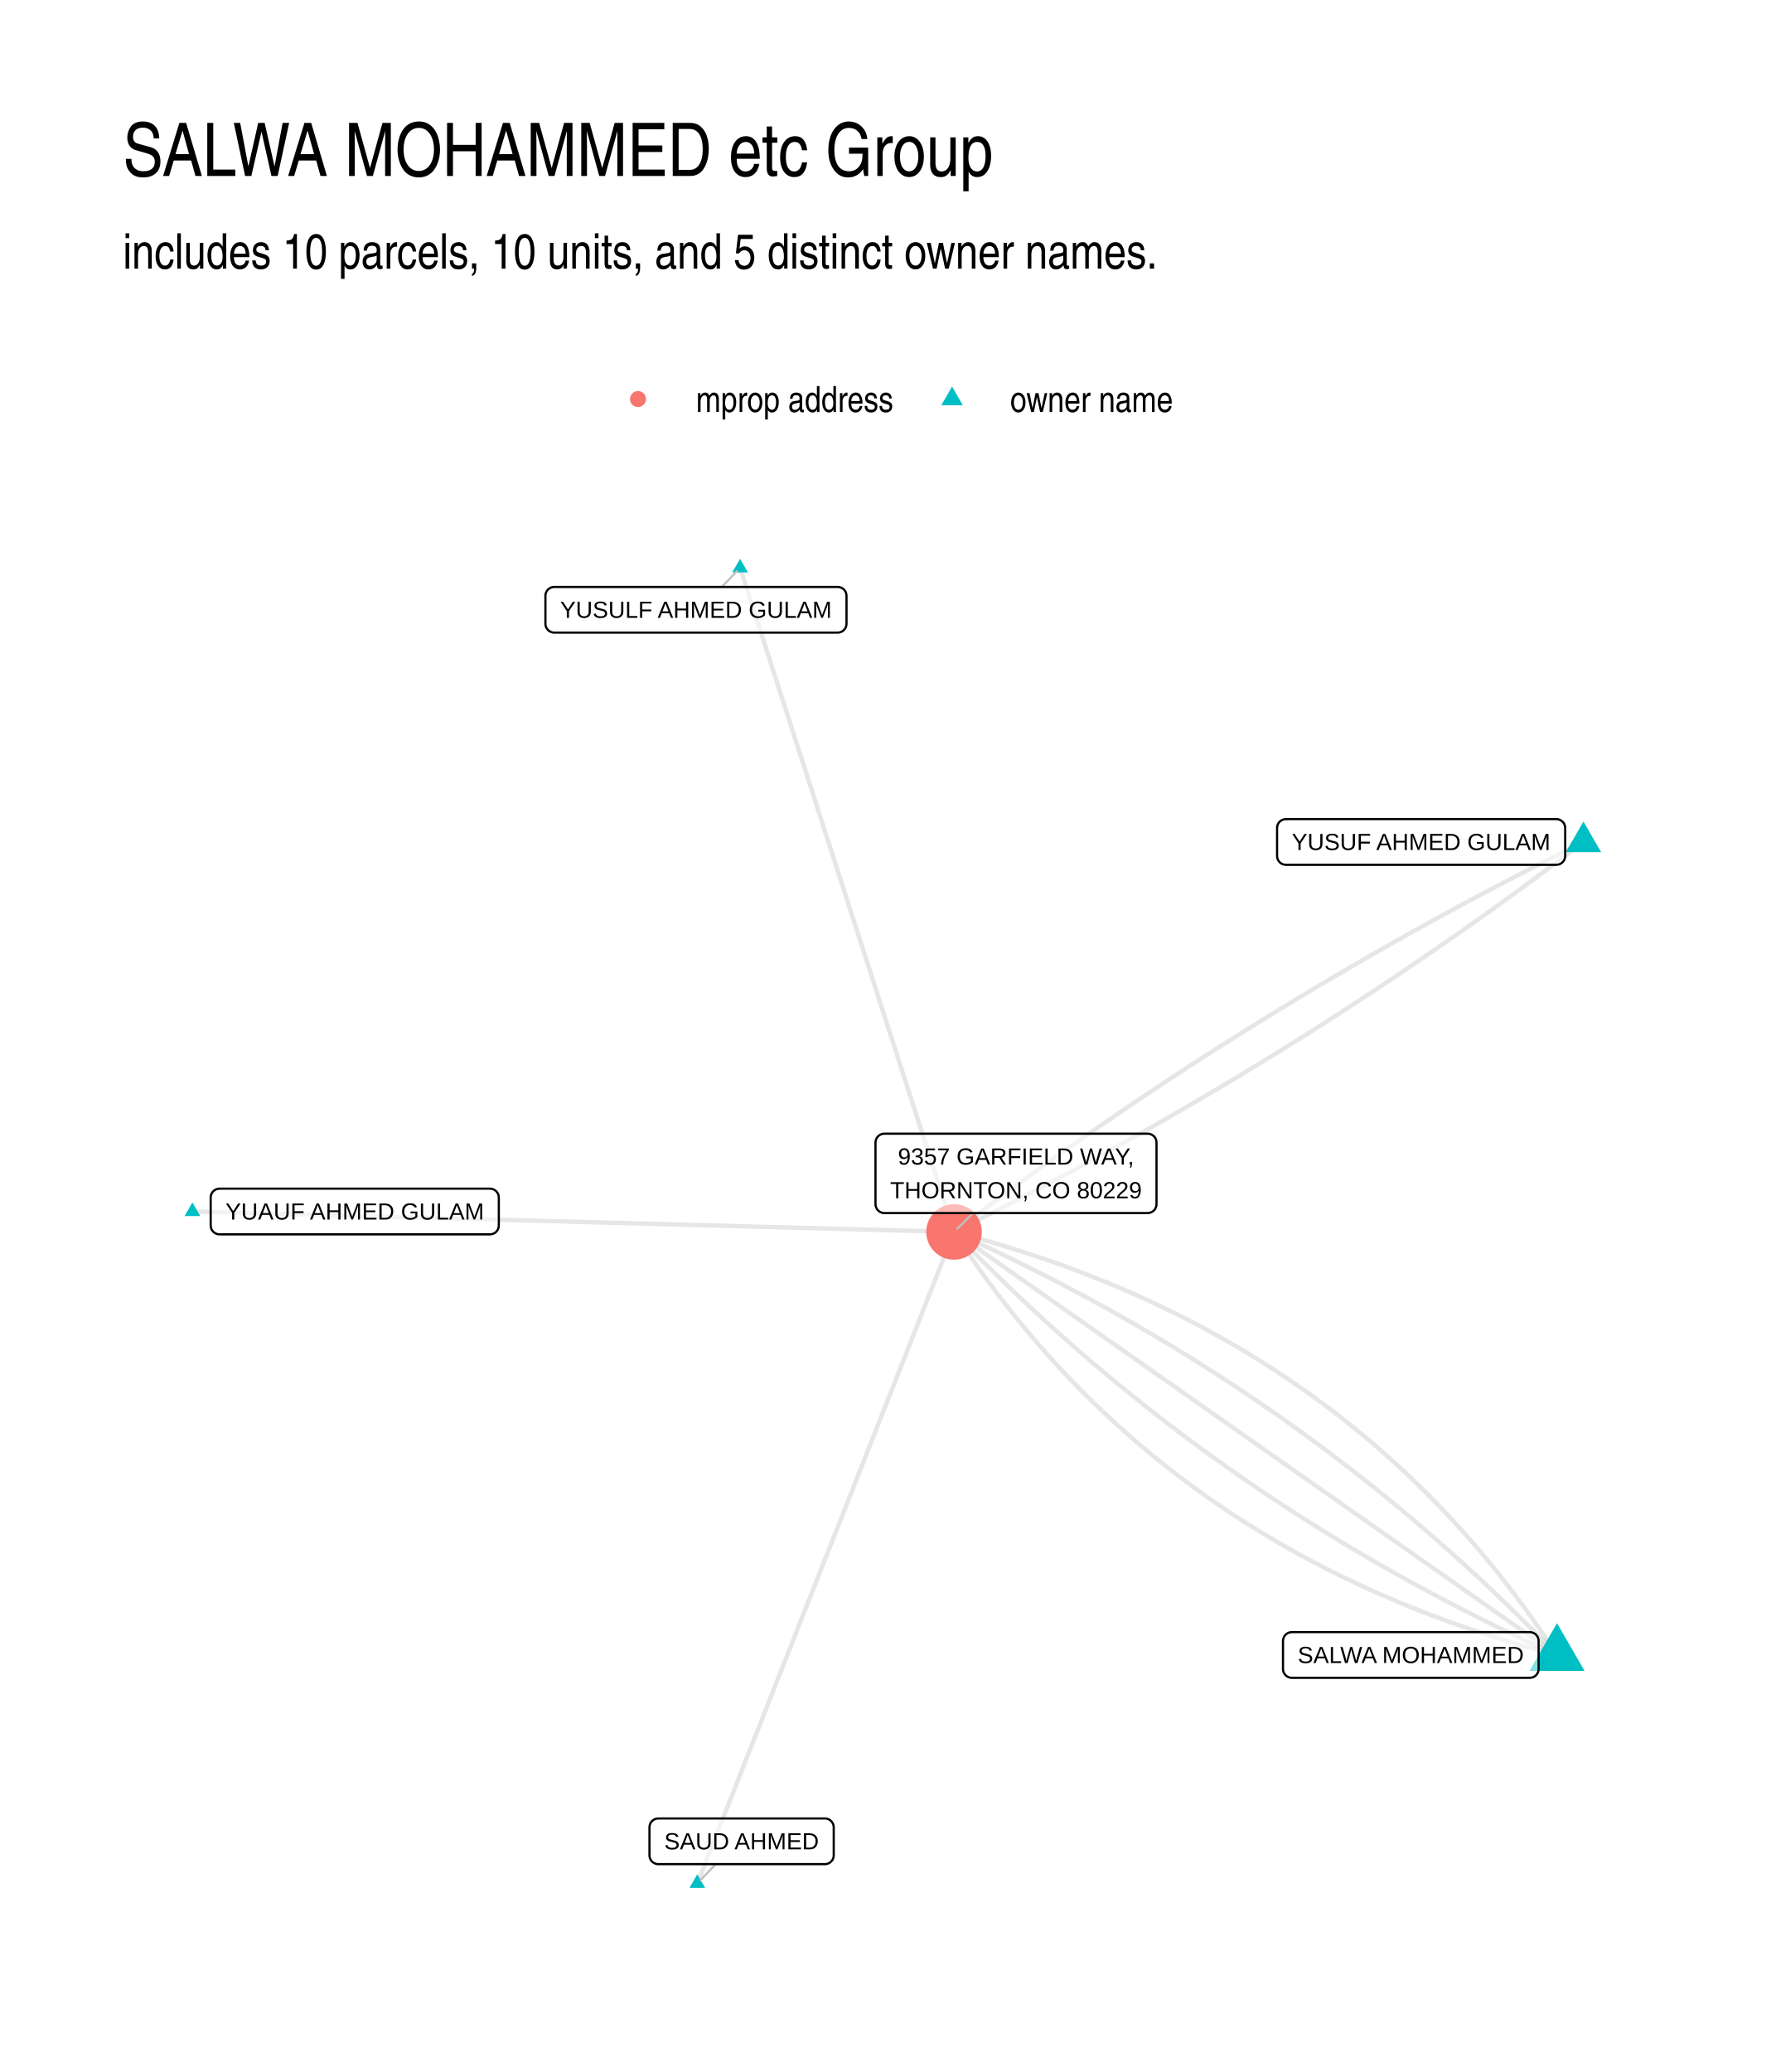
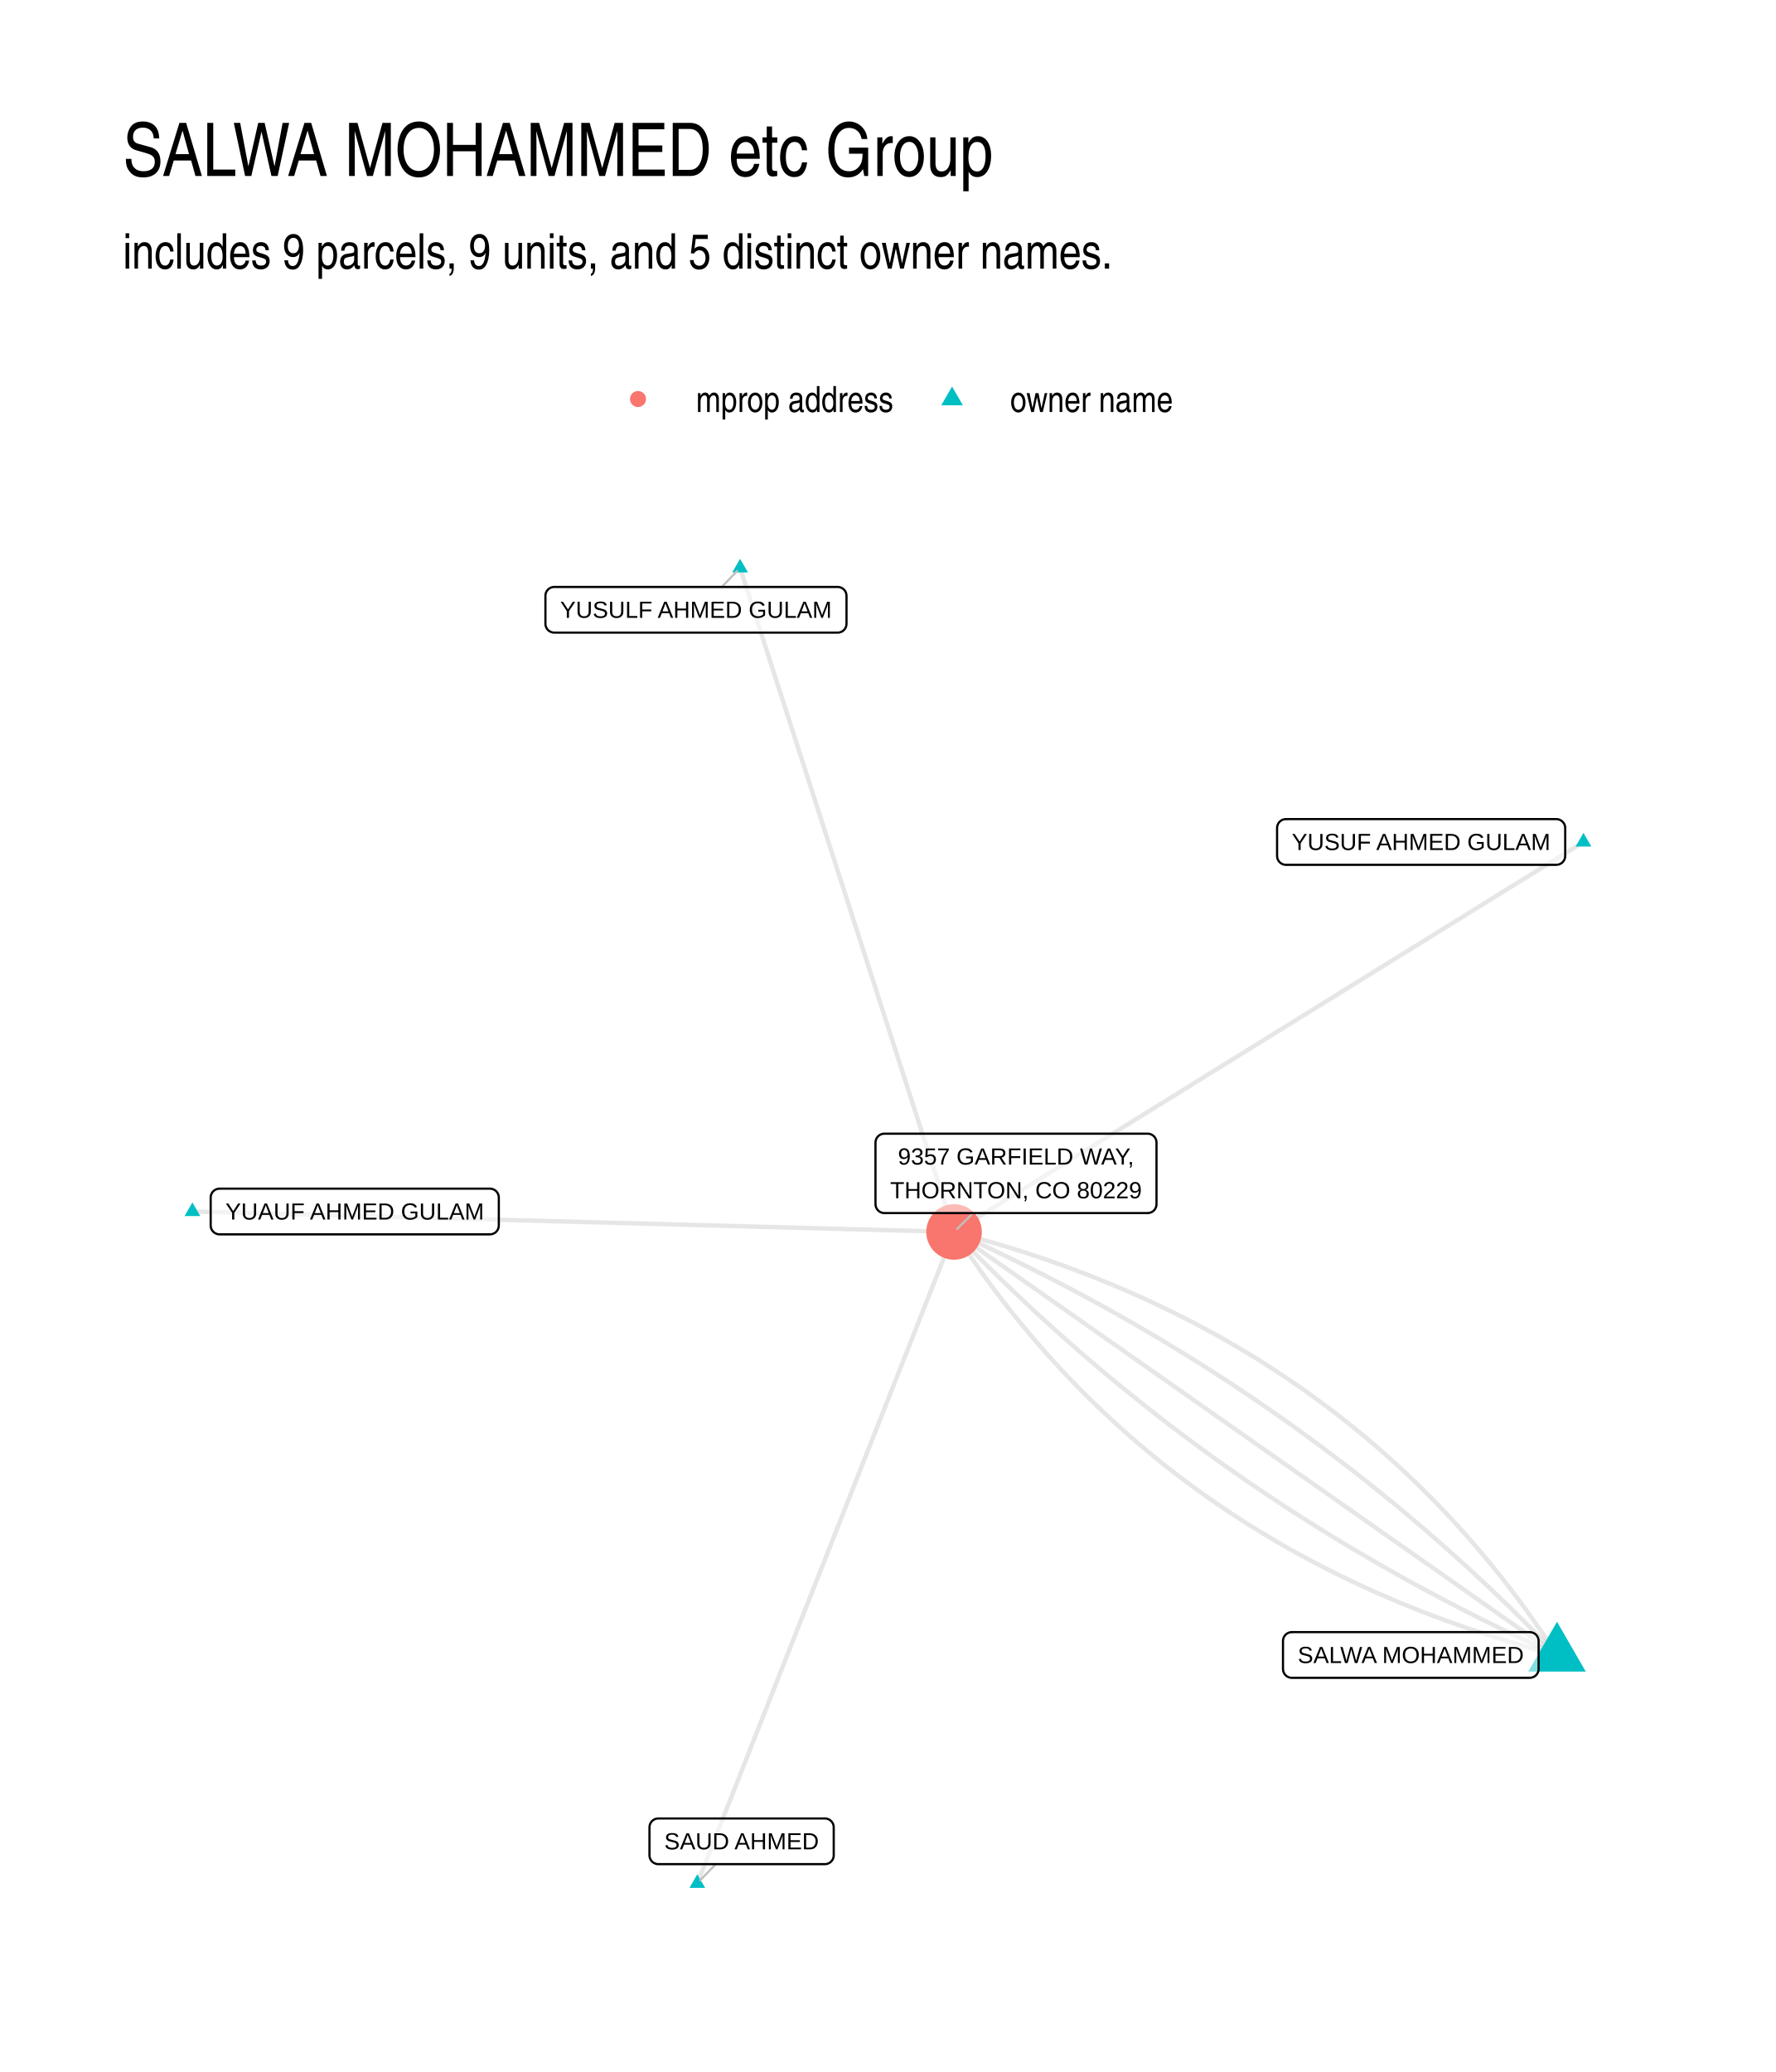
<svg xmlns="http://www.w3.org/2000/svg" width="576" height="672" viewBox="0 0 432 504">
  <g class="svglite">
    <defs>
      <style>.svglite line,.svglite polyline,.svglite polygon,.svglite path,.svglite circle{fill:none;stroke:#000000;stroke-linecap:round;stroke-linejoin:round;stroke-miterlimit:10.00}.svglite text{white-space:pre}.svglite g.glyphgroup path{fill:inherit;stroke:none}</style>
    </defs>
    <rect width="100%" height="100%" style="stroke-linecap:round;stroke-linejoin:round;stroke-miterlimit:10.00;stroke:none;fill:#FFFFFF" />
    <defs>
      <clipPath id="cpMC4wMHw0MzIuMDB8MC4wMHw1MDQuMDA=">
        <path d="M0 0h432v504H0z" />
      </clipPath>
    </defs>
    <g clip-path="url(#cpMC4wMHw0MzIuMDB8MC4wMHw1MDQuMDA=)">
      <path d="M0 0h432v504H0z" style="stroke-width:1.07;stroke:none;fill:#FFFFFF" />
    </g>
    <defs>
      <clipPath id="cpMjkuODl8NDAyLjExfDEyMi4xNHw0NzQuMTE=">
        <path d="M29.89 122.14h372.22v351.97H29.89z" />
      </clipPath>
    </defs>
    <g clip-path="url(#cpMjkuODl8NDAyLjExfDEyMi4xNHw0NzQuMTE=)">
-       <path d="m378.76 402.56-1.03-1.57-1.04-1.56-1.04-1.55-1.06-1.54-1.07-1.53-1.07-1.52-1.08-1.51-1.1-1.49-1.1-1.49-1.11-1.47-1.12-1.46-1.13-1.46-1.14-1.44-1.15-1.43-1.16-1.42-1.16-1.41-1.18-1.4-1.19-1.38-1.19-1.38-1.21-1.37-1.21-1.35-1.22-1.34-1.23-1.34-1.24-1.32-1.25-1.31-1.26-1.3-1.27-1.29-1.28-1.28-1.29-1.27-1.29-1.25-1.31-1.25-1.32-1.23-1.32-1.23-1.33-1.21-1.35-1.2-1.35-1.19-1.36-1.19-1.37-1.17-1.38-1.15-1.39-1.15-1.4-1.14-1.4-1.13-1.42-1.11-1.43-1.11-1.43-1.09-1.45-1.08-1.45-1.07-1.46-1.07-1.48-1.05-1.48-1.04-1.49-1.02-1.5-1.02-1.51-1.01-1.52-.99-1.52-.99-1.54-.97-1.55-.97-1.55-.95-1.57-.94-1.57-.93-1.59-.92-1.59-.91-1.6-.9-1.61-.89-1.62-.87-1.63-.87-1.64-.85-1.65-.85-1.66-.83-1.66-.82-1.68-.81-1.68-.8-1.7-.79-1.7-.78-1.71-.77-1.73-.75-1.73-.75-1.74-.74-1.75-.72-1.76-.71-1.76-.7-1.78-.7-1.79-.68-1.8-.67-1.8-.66-1.82-.64-1.82-.64-1.83-.63-1.84-.61-1.86-.61-1.86-.59-1.87-.58-1.88-.58-1.88-.56-1.9-.55-1.91-.54-1.92-.53-1.92-.51-1.94-.51m153.11-94.86-1.65.82-1.65.82-1.64.83-1.65.83-1.64.83-1.64.83-1.64.84-1.64.84-1.63.84-1.63.84-1.63.85-1.63.85-1.62.85-1.63.86-1.62.86-1.62.86-1.61.86-1.62.87-1.61.87-1.61.88-1.61.87-1.61.88-1.6.88-1.6.89-1.6.88-1.6.89-1.6.9-1.59.89-1.59.9-1.59.9-1.59.91-1.58.9-1.59.91-1.58.92-1.57.91-1.58.92-1.58.92-1.57.93-1.57.92-1.57.93-1.56.93-1.56.94-1.57.94-1.56.94-1.55.94-1.56.95-1.55.95-1.55.95-1.55.96-1.55.96-1.54.96-1.54.96-1.54.97-1.54.97-1.54.97-1.53.97-1.53.98-1.53.98-1.53.99-1.53.98-1.52.99-1.52.99-1.52 1-1.51 1-1.52 1-1.51 1-1.51 1.01-1.51 1.01-1.51 1.01-1.5 1.01-1.5 1.02-1.5 1.02-1.5 1.03-1.49 1.02-1.5 1.03-1.49 1.03-1.49 1.04-1.48 1.04-1.49 1.04-1.48 1.04-1.48 1.05-1.48 1.04-1.48 1.06-1.47 1.05-1.47 1.06-1.47 1.06-1.47 1.06-1.47 1.07-1.46 1.07-1.46 1.07-1.46 1.07-1.46 1.08-1.45 1.08-1.45 1.08-1.46 1.09-1.44 1.09-1.45 1.09-1.44 1.09-1.45 1.1m153.11-94.86-1.44 1.1-1.44 1.09-1.45 1.1-1.45 1.08-1.45 1.09-1.45 1.08-1.46 1.08-1.45 1.08-1.46 1.08-1.46 1.07-1.47 1.07-1.46 1.06-1.47 1.06-1.47 1.07-1.47 1.05-1.48 1.06-1.47 1.05-1.48 1.05-1.48 1.04-1.48 1.05-1.49 1.04-1.49 1.04-1.48 1.03-1.5 1.03-1.49 1.03-1.49 1.03-1.5 1.02-1.5 1.02-1.5 1.02-1.51 1.01-1.5 1.02-1.51 1.01-1.51 1-1.51 1-1.52 1.01-1.52.99-1.51 1-1.53.99-1.52.99-1.52.99-1.53.98-1.53.98-1.53.98-1.54.97-1.53.98-1.54.97-1.54.96-1.54.97-1.55.96-1.54.96-1.55.95-1.55.95-1.56.95-1.55.95-1.56.94-1.56.95-1.56.93-1.56.94-1.57.93-1.57.93-1.57.93-1.57.92-1.57.92-1.58.92-1.58.92-1.58.91-1.58.91-1.59.91-1.58.9-1.59.9-1.59.9-1.6.9-1.59.89-1.6.89-1.6.89-1.6.88-1.61.88-1.6.88-1.61.88-1.61.87-1.61.87-1.62.87-1.62.86-1.61.87-1.63.85-1.62.86-1.62.85-1.63.85-1.63.85-1.63.85-1.64.84-1.63.84-1.64.83-1.64.84-1.65.83-1.64.82-1.65.83-1.65.82-1.65.82m-52.04-161.52.52 1.63.53 1.63.52 1.63.53 1.63.52 1.63.53 1.64.53 1.63.52 1.63.53 1.63.52 1.63.53 1.63.52 1.63.53 1.64.53 1.63.52 1.63.53 1.63.52 1.63.53 1.63.53 1.64.52 1.63.53 1.63.52 1.63.53 1.63.52 1.63.53 1.64.53 1.63.52 1.63.53 1.63.52 1.63.53 1.63.52 1.63.53 1.64.53 1.63.52 1.63.53 1.63.52 1.63.53 1.63.52 1.64.53 1.63.53 1.63.52 1.63.53 1.63.52 1.63.53 1.63.52 1.64.53 1.63.53 1.63.52 1.63.53 1.63.52 1.63.53 1.64.52 1.63.53 1.63.53 1.63.52 1.63.53 1.63.52 1.63.53 1.64.52 1.63.53 1.63.53 1.63.52 1.63.53 1.63.52 1.64.53 1.63.52 1.63.53 1.63.53 1.63.52 1.63.53 1.64.52 1.63.53 1.63.52 1.63.53 1.63.53 1.63.52 1.63.53 1.64.52 1.63.53 1.63.52 1.63.53 1.63.53 1.63.52 1.64.53 1.63.52 1.63.53 1.63.52 1.63.53 1.63.53 1.63.52 1.64.53 1.63.52 1.63.53 1.63.52 1.63.53 1.63.53 1.64.52 1.63.53 1.63.52 1.63" style="stroke-width:1.07;stroke:#000000;stroke-opacity:0.10;stroke-linecap:butt" />
-       <path d="m378.76 402.56-1.26-1.31-1.26-1.3-1.26-1.29-1.27-1.29-1.27-1.28-1.28-1.28-1.28-1.28-1.29-1.26-1.29-1.27-1.3-1.25-1.3-1.25-1.31-1.25-1.31-1.24-1.31-1.24-1.32-1.23-1.33-1.22-1.32-1.22-1.34-1.21-1.34-1.21-1.34-1.2-1.35-1.2-1.35-1.19-1.36-1.19-1.36-1.18-1.36-1.17-1.37-1.17-1.38-1.17-1.38-1.16-1.38-1.15-1.39-1.15-1.4-1.14-1.39-1.14-1.41-1.13-1.4-1.13-1.42-1.12-1.41-1.11-1.42-1.11-1.43-1.11-1.43-1.1-1.44-1.09-1.44-1.09-1.44-1.08-1.45-1.08-1.45-1.07-1.46-1.07-1.47-1.06-1.46-1.05-1.48-1.05-1.47-1.05-1.48-1.04-1.49-1.03-1.49-1.03-1.5-1.02-1.5-1.02-1.5-1.01-1.51-1.01-1.51-1-1.52-1-1.53-.99-1.52-.98-1.54-.98-1.53-.98-1.55-.96-1.54-.97-1.55-.96-1.56-.95-1.56-.95-1.56-.94-1.57-.93-1.58-.93-1.58-.93-1.58-.92-1.59-.91-1.59-.91-1.6-.91-1.6-.89-1.6-.9-1.62-.88-1.61-.89-1.62-.87-1.63-.87-1.63-.87-1.63-.86-1.64-.85-1.64-.85-1.65-.85-1.65-.83-1.66-.84-1.66-.82-1.67-.83-1.67-.81-1.68-.81-1.68-.81-1.68-.8-1.69-.79-1.7-.79-1.69-.79-1.71-.78-1.71-.77m-185.27-4.97 1.87.05 1.87.05 1.87.05 1.87.05 1.87.05 1.88.05 1.87.05 1.87.05 1.87.05 1.87.05 1.87.05 1.87.05 1.88.05 1.87.05 1.87.05 1.87.05 1.87.05 1.87.05 1.88.05 1.87.05 1.87.05 1.87.05 1.87.05 1.87.06 1.87.05 1.88.05 1.87.05 1.87.05 1.87.05 1.87.05 1.87.05 1.87.05 1.88.05 1.87.05 1.87.05 1.87.05 1.87.05 1.87.05 1.87.05 1.88.05 1.87.05 1.87.05 1.87.05 1.87.05 1.87.05 1.88.05 1.87.05 1.87.05 1.87.05 1.87.05 1.87.05 1.87.05 1.88.05 1.87.05 1.87.05 1.87.05 1.87.05 1.87.05 1.87.05 1.88.05 1.87.05 1.87.05 1.87.05 1.87.05 1.87.05 1.87.05 1.88.05 1.87.05 1.87.05 1.87.05 1.87.05 1.87.05 1.88.06 1.87.05 1.87.05 1.87.05 1.87.05 1.87.05 1.87.05 1.88.05 1.87.05 1.87.05 1.87.05 1.87.05 1.87.05 1.87.05 1.88.05 1.87.05 1.87.05 1.87.05 1.87.05 1.87.05 1.87.05 1.88.05 1.87.05 1.87.05 1.87.05 1.87.05 1.87.05" style="stroke-width:1.07;stroke:#000000;stroke-opacity:0.10;stroke-linecap:butt" />
+       <path d="m378.76 402.56-1.03-1.57-1.04-1.56-1.04-1.55-1.06-1.54-1.07-1.53-1.07-1.52-1.08-1.51-1.1-1.49-1.1-1.49-1.11-1.47-1.12-1.46-1.13-1.46-1.14-1.44-1.15-1.43-1.16-1.42-1.16-1.41-1.18-1.4-1.19-1.38-1.19-1.38-1.21-1.37-1.21-1.35-1.22-1.34-1.23-1.34-1.24-1.32-1.25-1.31-1.26-1.3-1.27-1.29-1.28-1.28-1.29-1.27-1.29-1.25-1.31-1.25-1.32-1.23-1.32-1.23-1.33-1.21-1.35-1.2-1.35-1.19-1.36-1.19-1.37-1.17-1.38-1.15-1.39-1.15-1.4-1.14-1.4-1.13-1.42-1.11-1.43-1.11-1.43-1.09-1.45-1.08-1.45-1.07-1.46-1.07-1.48-1.05-1.48-1.04-1.49-1.02-1.5-1.02-1.51-1.01-1.52-.99-1.52-.99-1.54-.97-1.55-.97-1.55-.95-1.57-.94-1.57-.93-1.59-.92-1.59-.91-1.6-.9-1.61-.89-1.62-.87-1.63-.87-1.64-.85-1.65-.85-1.66-.83-1.66-.82-1.68-.81-1.68-.8-1.7-.79-1.7-.78-1.71-.77-1.73-.75-1.73-.75-1.74-.74-1.75-.72-1.76-.71-1.76-.7-1.78-.7-1.79-.68-1.8-.67-1.8-.66-1.82-.64-1.82-.64-1.83-.63-1.84-.61-1.86-.61-1.86-.59-1.87-.58-1.88-.58-1.88-.56-1.9-.55-1.91-.54-1.92-.53-1.92-.51-1.94-.51m153.11-94.86-1.54.96-1.55.96-1.55.96-1.54.96-1.55.95-1.55.96-1.54.96-1.55.96-1.55.96-1.54.95-1.55.96-1.55.96-1.54.96-1.55.96-1.55.96-1.54.95-1.55.96-1.55.96-1.54.96-1.55.96-1.54.95-1.55.96-1.55.96-1.54.96-1.55.96-1.55.96-1.54.95-1.55.96-1.55.96-1.54.96-1.55.96-1.55.95-1.54.96-1.55.96-1.55.96-1.54.96-1.55.95-1.55.96-1.54.96-1.55.96-1.55.96-1.54.96-1.55.95-1.55.96-1.54.96-1.55.96-1.55.96-1.54.95-1.55.96-1.55.96-1.54.96-1.55.96-1.54.96-1.55.95-1.55.96-1.54.96-1.55.96-1.55.96-1.54.95-1.55.96-1.55.96-1.54.96-1.55.96-1.55.96-1.54.95-1.55.96-1.55.96-1.54.96-1.55.96-1.55.95-1.54.96-1.55.96-1.55.96-1.54.96-1.55.95-1.55.96-1.54.96-1.55.96-1.55.96-1.54.96-1.55.95-1.54.96-1.55.96-1.55.96-1.54.96-1.55.95-1.55.96-1.54.96-1.55.96-1.55.96-1.54.96-1.55.95-1.55.96-1.54.96-1.55.96-1.55.96-1.54.95-1.55.96-1.55.96" style="stroke-width:1.07;stroke:#000000;stroke-opacity:0.10;stroke-linecap:butt" />
+       <path d="m180.04 138.14.52 1.63.53 1.63.52 1.63.53 1.63.52 1.63.53 1.64.53 1.63.52 1.63.53 1.63.52 1.63.53 1.63.52 1.63.53 1.64.53 1.63.52 1.63.53 1.63.52 1.63.53 1.63.53 1.64.52 1.63.53 1.63.52 1.63.53 1.63.52 1.63.53 1.64.53 1.63.52 1.63.53 1.63.52 1.63.53 1.63.52 1.63.53 1.64.53 1.63.52 1.63.53 1.63.52 1.63.53 1.63.52 1.64.53 1.63.53 1.63.52 1.63.53 1.63.52 1.63.53 1.63.52 1.64.53 1.63.53 1.63.52 1.63.53 1.63.52 1.63.53 1.64.52 1.63.53 1.63.53 1.63.52 1.63.53 1.63.52 1.63.53 1.64.52 1.63.53 1.63.53 1.63.52 1.63.53 1.63.52 1.64.53 1.63.52 1.63.53 1.63.53 1.63.52 1.63.53 1.64.52 1.63.53 1.63.52 1.63.53 1.63.53 1.63.52 1.63.53 1.64.52 1.63.53 1.63.52 1.63.53 1.63.53 1.63.52 1.64.53 1.63.52 1.63.53 1.63.52 1.63.53 1.63.53 1.63.52 1.64.53 1.63.52 1.63.53 1.63.52 1.63.53 1.63.53 1.64.52 1.63.53 1.63.52 1.63m146.68 102.9-1.26-1.31-1.26-1.3-1.26-1.29-1.27-1.29-1.27-1.28-1.28-1.28-1.28-1.28-1.29-1.26-1.29-1.27-1.3-1.25-1.3-1.25-1.31-1.25-1.31-1.24-1.31-1.24-1.32-1.23-1.33-1.22-1.32-1.22-1.34-1.21-1.34-1.21-1.34-1.2-1.35-1.2-1.35-1.19-1.36-1.19-1.36-1.18-1.36-1.17-1.37-1.17-1.38-1.17-1.38-1.16-1.38-1.15-1.39-1.15-1.4-1.14-1.39-1.14-1.41-1.13-1.4-1.13-1.42-1.12-1.41-1.11-1.42-1.11-1.43-1.11-1.43-1.1-1.44-1.09-1.44-1.09-1.44-1.08-1.45-1.08-1.45-1.07-1.46-1.07-1.47-1.06-1.46-1.05-1.48-1.05-1.47-1.05-1.48-1.04-1.49-1.03-1.49-1.03-1.5-1.02-1.5-1.02-1.5-1.01-1.51-1.01-1.51-1-1.52-1-1.53-.99-1.52-.98-1.54-.98-1.53-.98-1.55-.96-1.54-.97-1.55-.96-1.56-.95-1.56-.95-1.56-.94-1.57-.93-1.58-.93-1.58-.93-1.58-.92-1.59-.91-1.59-.91-1.6-.91-1.6-.89-1.6-.9-1.62-.88-1.61-.89-1.62-.87-1.63-.87-1.63-.87-1.63-.86-1.64-.85-1.64-.85-1.65-.85-1.65-.83-1.66-.84-1.66-.82-1.67-.83-1.67-.81-1.68-.81-1.68-.81-1.68-.8-1.69-.79-1.7-.79-1.69-.79-1.71-.78-1.71-.77m-185.27-4.97 1.87.05 1.87.05 1.87.05 1.87.05 1.87.05 1.88.05 1.87.05 1.87.05 1.87.05 1.87.05 1.87.05 1.87.05 1.88.05 1.87.05 1.87.05 1.87.05 1.87.05 1.87.05 1.88.05 1.87.05 1.87.05 1.87.05 1.87.05 1.87.06 1.87.05 1.88.05 1.87.05 1.87.05 1.87.05 1.87.05 1.87.05 1.87.05 1.88.05 1.87.05 1.87.05 1.87.05 1.87.05 1.87.05 1.87.05 1.88.05 1.87.05 1.87.05 1.87.05 1.87.05 1.87.05 1.88.05 1.87.05 1.87.05 1.87.05 1.87.05 1.87.05 1.87.05 1.88.05 1.87.05 1.87.05 1.87.05 1.87.05 1.87.05 1.87.05 1.88.05 1.87.05 1.87.05 1.87.05 1.87.05 1.87.05 1.87.05 1.88.05 1.87.05 1.87.05 1.87.05 1.87.05 1.87.05 1.88.06 1.87.05 1.87.05 1.87.05 1.87.05 1.87.05 1.87.05 1.88.05 1.87.05 1.87.05 1.87.05 1.87.05 1.87.05 1.87.05 1.88.05 1.87.05 1.87.05 1.87.05 1.87.05 1.87.05 1.87.05 1.88.05 1.87.05 1.87.05 1.87.05 1.87.05 1.87.05" style="stroke-width:1.07;stroke:#000000;stroke-opacity:0.10;stroke-linecap:butt" />
      <path d="m378.76 402.56-1.48-1.04-1.49-1.04-1.48-1.04-1.48-1.04-1.48-1.04-1.48-1.04-1.48-1.04-1.48-1.04-1.49-1.03-1.48-1.04-1.48-1.04-1.48-1.04-1.48-1.04-1.48-1.04-1.49-1.04-1.48-1.04-1.48-1.04-1.48-1.04-1.48-1.04-1.48-1.04-1.49-1.04-1.48-1.04-1.48-1.04-1.48-1.04-1.48-1.03-1.48-1.04-1.48-1.04-1.49-1.04-1.48-1.04-1.48-1.04-1.48-1.04-1.48-1.04-1.48-1.04-1.49-1.04-1.48-1.04-1.48-1.04-1.48-1.04-1.48-1.04-1.48-1.04-1.48-1.04-1.49-1.04-1.48-1.03-1.48-1.04-1.48-1.04-1.48-1.04-1.48-1.04-1.49-1.04-1.48-1.04-1.48-1.04-1.48-1.04-1.48-1.04-1.48-1.04-1.48-1.04-1.49-1.04-1.48-1.04-1.48-1.04-1.48-1.04-1.48-1.03-1.48-1.04-1.49-1.04-1.48-1.04-1.48-1.04-1.48-1.04-1.48-1.04-1.48-1.04-1.49-1.04-1.48-1.04-1.48-1.04-1.48-1.04-1.48-1.04-1.48-1.04-1.48-1.04-1.49-1.04-1.48-1.03-1.48-1.04-1.48-1.04-1.48-1.04-1.48-1.04-1.49-1.04-1.48-1.04-1.48-1.04-1.48-1.04-1.48-1.04-1.48-1.04-1.48-1.04-1.49-1.04-1.48-1.04-1.48-1.04-1.48-1.04-1.48-1.04-1.48-1.03-1.49-1.04-1.48-1.04-1.48-1.04-1.48-1.04-1.48-1.04-1.48-1.04-1.48-1.04-1.49-1.04" style="stroke-width:1.07;stroke:#000000;stroke-opacity:0.10;stroke-linecap:butt" />
      <path d="m378.76 402.56-1.71-.77-1.7-.78-1.7-.79-1.7-.79-1.69-.79-1.68-.8-1.68-.81-1.68-.81-1.67-.81-1.67-.83-1.66-.82-1.66-.84-1.65-.83-1.65-.85-1.64-.85-1.64-.85-1.63-.86-1.63-.87-1.63-.87-1.62-.87-1.61-.89-1.61-.88-1.61-.9-1.6-.89-1.6-.91-1.59-.91-1.59-.91-1.58-.92-1.58-.93-1.58-.93-1.57-.93-1.56-.94-1.56-.95-1.56-.95-1.55-.96-1.54-.96-1.55-.97-1.53-.98-1.53-.98-1.53-.98-1.53-.99-1.51-1-1.52-1-1.51-1.01-1.5-1.01-1.5-1.02-1.5-1.02-1.49-1.03-1.48-1.03-1.49-1.04-1.47-1.05-1.48-1.05-1.46-1.05-1.47-1.06-1.45-1.07-1.46-1.07-1.45-1.08-1.44-1.08-1.44-1.09-1.44-1.09-1.43-1.1-1.42-1.11-1.43-1.11-1.41-1.11-1.41-1.12-1.41-1.13-1.4-1.13-1.4-1.14-1.4-1.14-1.39-1.15-1.38-1.15-1.38-1.16-1.38-1.17-1.37-1.17-1.36-1.17-1.36-1.18-1.36-1.19-1.35-1.19-1.35-1.2-1.34-1.2-1.34-1.21-1.33-1.21-1.33-1.22-1.33-1.22-1.32-1.23-1.31-1.24-1.31-1.24-1.31-1.25-1.3-1.25-1.3-1.25-1.29-1.27-1.28-1.26-1.29-1.28-1.28-1.28-1.27-1.28-1.27-1.29-1.26-1.29-1.26-1.3-1.26-1.31m-62.46 158.45.63-1.6.64-1.6.63-1.6.63-1.6.63-1.6.63-1.6.63-1.6.63-1.6.63-1.6.63-1.6.63-1.6.63-1.6.64-1.6.63-1.6.63-1.6.63-1.61.63-1.6.63-1.6.63-1.6.63-1.6.63-1.6.63-1.6.63-1.6.64-1.6.63-1.6.63-1.6.63-1.6.63-1.6.63-1.6.63-1.6.63-1.6.63-1.6.63-1.6.63-1.6.64-1.61.63-1.6.63-1.6.63-1.6.63-1.6.63-1.6.63-1.6.63-1.6.63-1.6.63-1.6.63-1.6.64-1.6.63-1.6.63-1.6.63-1.6.63-1.6.63-1.6.63-1.6.63-1.61.63-1.6.63-1.6.63-1.6.64-1.6.63-1.6.63-1.6.63-1.6.63-1.6.63-1.6.63-1.6.63-1.6.63-1.6.63-1.6.63-1.6.64-1.6.63-1.6.63-1.6.63-1.6.63-1.61.63-1.6.63-1.6.63-1.6.63-1.6.63-1.6.63-1.6.64-1.6.63-1.6.63-1.6.63-1.6.63-1.6.63-1.6.63-1.6.63-1.6.63-1.6.63-1.6.63-1.6.64-1.6.63-1.61.63-1.6.63-1.6.63-1.6.63-1.6.63-1.6.63-1.6.63-1.6.63-1.6" style="stroke-width:1.07;stroke:#000000;stroke-opacity:0.10;stroke-linecap:butt" />
      <path d="m378.76 402.56-1.94-.51-1.92-.51-1.92-.53-1.91-.54-1.89-.55-1.89-.56-1.88-.58-1.87-.58-1.86-.59-1.85-.61-1.85-.61-1.83-.63-1.82-.64-1.82-.64-1.8-.66-1.8-.67-1.79-.68-1.77-.69-1.77-.71-1.76-.71-1.75-.72-1.74-.74-1.73-.75-1.73-.75-1.71-.77-1.7-.78-1.7-.79-1.68-.8-1.68-.81-1.66-.82-1.66-.83-1.65-.85-1.64-.85-1.63-.87-1.62-.87-1.61-.89-1.6-.9-1.59-.91-1.59-.92-1.57-.93-1.57-.94-1.55-.95-1.55-.97-1.53-.97-1.53-.99-1.52-.99-1.51-1.01-1.5-1.02-1.49-1.02-1.48-1.04-1.47-1.05-1.47-1.06-1.45-1.08-1.45-1.08-1.43-1.09-1.43-1.11-1.41-1.11-1.41-1.13-1.4-1.14-1.39-1.15-1.38-1.15-1.37-1.17-1.36-1.18-1.35-1.2-1.35-1.2-1.33-1.21-1.32-1.23-1.32-1.23-1.3-1.25-1.3-1.25-1.29-1.27-1.28-1.28-1.26-1.29-1.26-1.3-1.25-1.31-1.25-1.32-1.23-1.34-1.22-1.34-1.21-1.35-1.21-1.37-1.19-1.38-1.19-1.38-1.17-1.4-1.17-1.41-1.16-1.42-1.15-1.43-1.14-1.44-1.13-1.46-1.12-1.46-1.11-1.47-1.1-1.49-1.09-1.49-1.09-1.51-1.07-1.52-1.07-1.53-1.05-1.54-1.05-1.55-1.04-1.56-1.03-1.57" style="stroke-width:1.07;stroke:#000000;stroke-opacity:0.10;stroke-linecap:butt" />
-       <path d="m378.76 394.82 6.7 11.61h-13.41zm6.43-194.99 4.31 7.46h-8.62zm-205.15-63.9 1.91 3.31h-3.83zM46.81 292.48l1.91 3.32h-3.83zM169.62 455.9l1.92 3.32h-3.83z" style="stroke-width:0.71;stroke:none;fill:#00BFC4" />
+       <path d="m378.76 394.48 6.99 12.12h-13.99zm6.43-191.89 1.92 3.32h-3.83zm-205.15-66.66 1.91 3.31h-3.83zM46.81 292.48l1.91 3.32h-3.83zM169.62 455.9l1.92 3.32h-3.83z" style="stroke-width:0.71;stroke:none;fill:#00BFC4" />
      <circle cx="232.08" cy="299.66" r="6.76" style="stroke-width:0.71;stroke:none;fill:#F8766D" />
-       <path d="m175.58 142.77 3.68-3.82m-5.15 314.49-3.71 3.86m66.31-162.23-3.83 3.8" style="stroke-width:0.53;stroke:#BFBFBF" />
+       <path d="m175.58 142.77 3.72-3.87m-5.19 314.54-3.75 3.9m66.35-162.27-3.87 3.84" style="stroke-width:0.53;stroke:#BFBFBF" />
      <path d="M314.26 408.12h57.86-.08l.34-.02.34-.07.33-.12.3-.17.27-.22.23-.26.19-.3.13-.32.09-.33.02-.35h0v-6.8h0l-.02-.34-.09-.34-.13-.32-.19-.3-.23-.26-.27-.22-.3-.17-.33-.12-.34-.07-.26-.02h-57.86l.26.02-.35-.02-.34.05-.34.09-.31.15-.29.2-.25.24-.21.28-.16.31-.11.33-.05.34-.01.17v6.8l.01-.18v.35l.05.35.11.33.16.3.21.28.25.24.29.2.31.15.34.1.34.04z" style="stroke-width:0.53;fill:#FFFFFF;fill-opacity:0.50" />
      <text x="343.19" y="404.52" lengthAdjust="spacingAndGlyphs" style="font-size:5.69px;font-family:&quot;Liberation Sans&quot;" text-anchor="middle" textLength="54.98">SALWA MOHAMMED</text>
      <path d="M312.82 210.36h65.77-.09l.35-.02.34-.07.32-.12.31-.17.26-.22.24-.26.18-.3.14-.32.08-.33.03-.35h0v-6.8h0l-.03-.34-.08-.34-.14-.32-.18-.29-.24-.26-.26-.22-.31-.18-.32-.12-.34-.07-.26-.02h-65.77l.26.02-.35-.02-.34.05-.34.09-.31.15-.29.2-.25.24-.21.28-.16.31-.11.33-.05.34-.01.17v6.8l.01-.17v.34l.05.35.11.33.16.3.21.28.25.24.29.2.31.15.34.1.34.04z" style="stroke-width:0.53;fill:#FFFFFF;fill-opacity:0.50" />
      <text x="345.7" y="206.76" lengthAdjust="spacingAndGlyphs" style="font-size:5.69px;font-family:&quot;Liberation Sans&quot;" text-anchor="middle" textLength="62.89">YUSUF AHMED GULAM</text>
      <path d="M134.84 153.88h68.92-.08l.34-.01.34-.07.33-.12.3-.18.27-.22.23-.26.19-.29.13-.32.08-.34.03-.35h0v-6.79h0l-.03-.35-.08-.34-.13-.32-.19-.29-.23-.26-.27-.22-.3-.17-.33-.13-.34-.07-.26-.01h-68.92l.26.01-.35-.01-.35.04-.33.1-.31.15-.29.19-.25.25-.21.27-.16.31-.11.33-.06.34v6.97-.17.35l.06.34.11.33.16.31.21.28.25.24.29.19.31.15.33.1.35.04z" style="stroke-width:0.53;fill:#FFFFFF;fill-opacity:0.50" />
      <text x="169.3" y="150.28" lengthAdjust="spacingAndGlyphs" style="font-size:5.69px;font-family:&quot;Liberation Sans&quot;" text-anchor="middle" textLength="66.05">YUSULF AHMED GULAM</text>
      <path d="M53.41 300.25h65.77-.09l.35-.02.34-.07.33-.12.3-.17.27-.22.23-.26.18-.3.14-.32.08-.33.03-.35h0v-6.8h0l-.03-.34-.08-.34-.14-.32-.18-.29-.23-.27-.27-.21-.3-.18-.33-.12-.34-.07-.26-.02H53.41l.26.02-.35-.02-.34.05-.33.09-.32.15-.28.2-.26.24-.2.28-.17.31-.11.33-.05.34-.01.17v6.8l.01-.17v.34l.05.35.11.33.17.3.2.28.26.24.28.2.32.15.33.1.34.04z" style="stroke-width:0.53;fill:#FFFFFF;fill-opacity:0.50" />
      <text x="86.3" y="296.65" lengthAdjust="spacingAndGlyphs" style="font-size:5.69px;font-family:&quot;Liberation Sans&quot;" text-anchor="middle" textLength="62.89">YUAUF AHMED GULAM</text>
      <path d="M160.15 453.44h40.5-.08l.34-.01.34-.07.33-.13.3-.17.27-.22.23-.26.19-.29.13-.32.09-.34.02-.35h0v-6.79h0l-.02-.35-.09-.34-.13-.32-.19-.29-.23-.26-.27-.22-.3-.18-.33-.12-.34-.07-.26-.01h-40.5l.26.01-.35-.01-.34.04-.34.1-.31.14-.29.2-.25.24-.21.28-.16.31-.11.33-.05.34-.01.18v6.79l.01-.17v.35l.05.34.11.33.16.31.21.27.25.25.29.19.31.15.34.1.34.04z" style="stroke-width:0.53;fill:#FFFFFF;fill-opacity:0.50" />
      <text x="180.4" y="449.84" lengthAdjust="spacingAndGlyphs" style="font-size:5.69px;font-family:&quot;Liberation Sans&quot;" text-anchor="middle" textLength="37.62">SAUD AHMED</text>
      <path d="M215.13 295.07h64.04-.09l.35-.02.34-.07.33-.12.3-.17.27-.22.23-.26.18-.3.14-.32.08-.33.03-.35h0v-14.99h0l-.03-.35-.08-.34-.14-.32-.18-.29-.23-.26-.27-.22-.3-.17-.33-.13-.34-.07-.26-.01h-64.04l.26.01-.34-.01-.35.04-.33.1-.32.15-.28.19-.25.25-.21.27-.16.31-.11.33-.06.34-.01.18v14.99l.01-.18v.35l.06.35.11.33.16.3.21.28.25.24.28.2.32.15.33.1.35.04z" style="stroke-width:0.53;fill:#FFFFFF;fill-opacity:0.50" />
      <text x="247.15" y="283.27" lengthAdjust="spacingAndGlyphs" style="font-size:5.69px;font-family:&quot;Liberation Sans&quot;" text-anchor="middle" textLength="57.39">9357 GARFIELD WAY,</text>
      <text x="247.15" y="291.47" lengthAdjust="spacingAndGlyphs" style="font-size:5.69px;font-family:&quot;Liberation Sans&quot;" text-anchor="middle" textLength="61.16">THORNTON, CO 80229</text>
    </g>
    <g clip-path="url(#cpMC4wMHw0MzIuMDB8MC4wMHw1MDQuMDA=)">
      <circle cx="155.2" cy="97.06" r="1.95" style="stroke-width:0.71;stroke:none;fill:#F8766D" />
      <path d="m231.6 94.02 2.63 4.56h-5.26z" style="stroke-width:0.71;stroke:none;fill:#00BFC4" />
      <text x="169.32" y="100.22" lengthAdjust="spacingAndGlyphs" style="font-size:8.80px;font-weight:0;font-family:&quot;Nimbus Sans Narrow&quot;" textLength="48.16">mprop address</text>
      <text x="245.72" y="100.22" lengthAdjust="spacingAndGlyphs" style="font-size:8.80px;font-weight:0;font-family:&quot;Nimbus Sans Narrow&quot;" textLength="39.72">owner name</text>
-       <text x="29.89" y="65.35" lengthAdjust="spacingAndGlyphs" style="font-size:12.00px;font-weight:0;font-family:&quot;Nimbus Sans Narrow&quot;" textLength="252.11">includes 10 parcels, 10 units, and 5 distinct owner names.</text>
+       <text x="29.89" y="65.35" lengthAdjust="spacingAndGlyphs" style="font-size:12.00px;font-weight:0;font-family:&quot;Nimbus Sans Narrow&quot;" textLength="241.17">includes 9 parcels, 9 units, and 5 distinct owner names.</text>
      <text x="29.89" y="42.81" lengthAdjust="spacingAndGlyphs" style="font-size:18.00px;font-weight:0;font-family:&quot;Nimbus Sans Narrow&quot;" textLength="222.2">SALWA MOHAMMED etc Group</text>
    </g>
  </g>
</svg>
